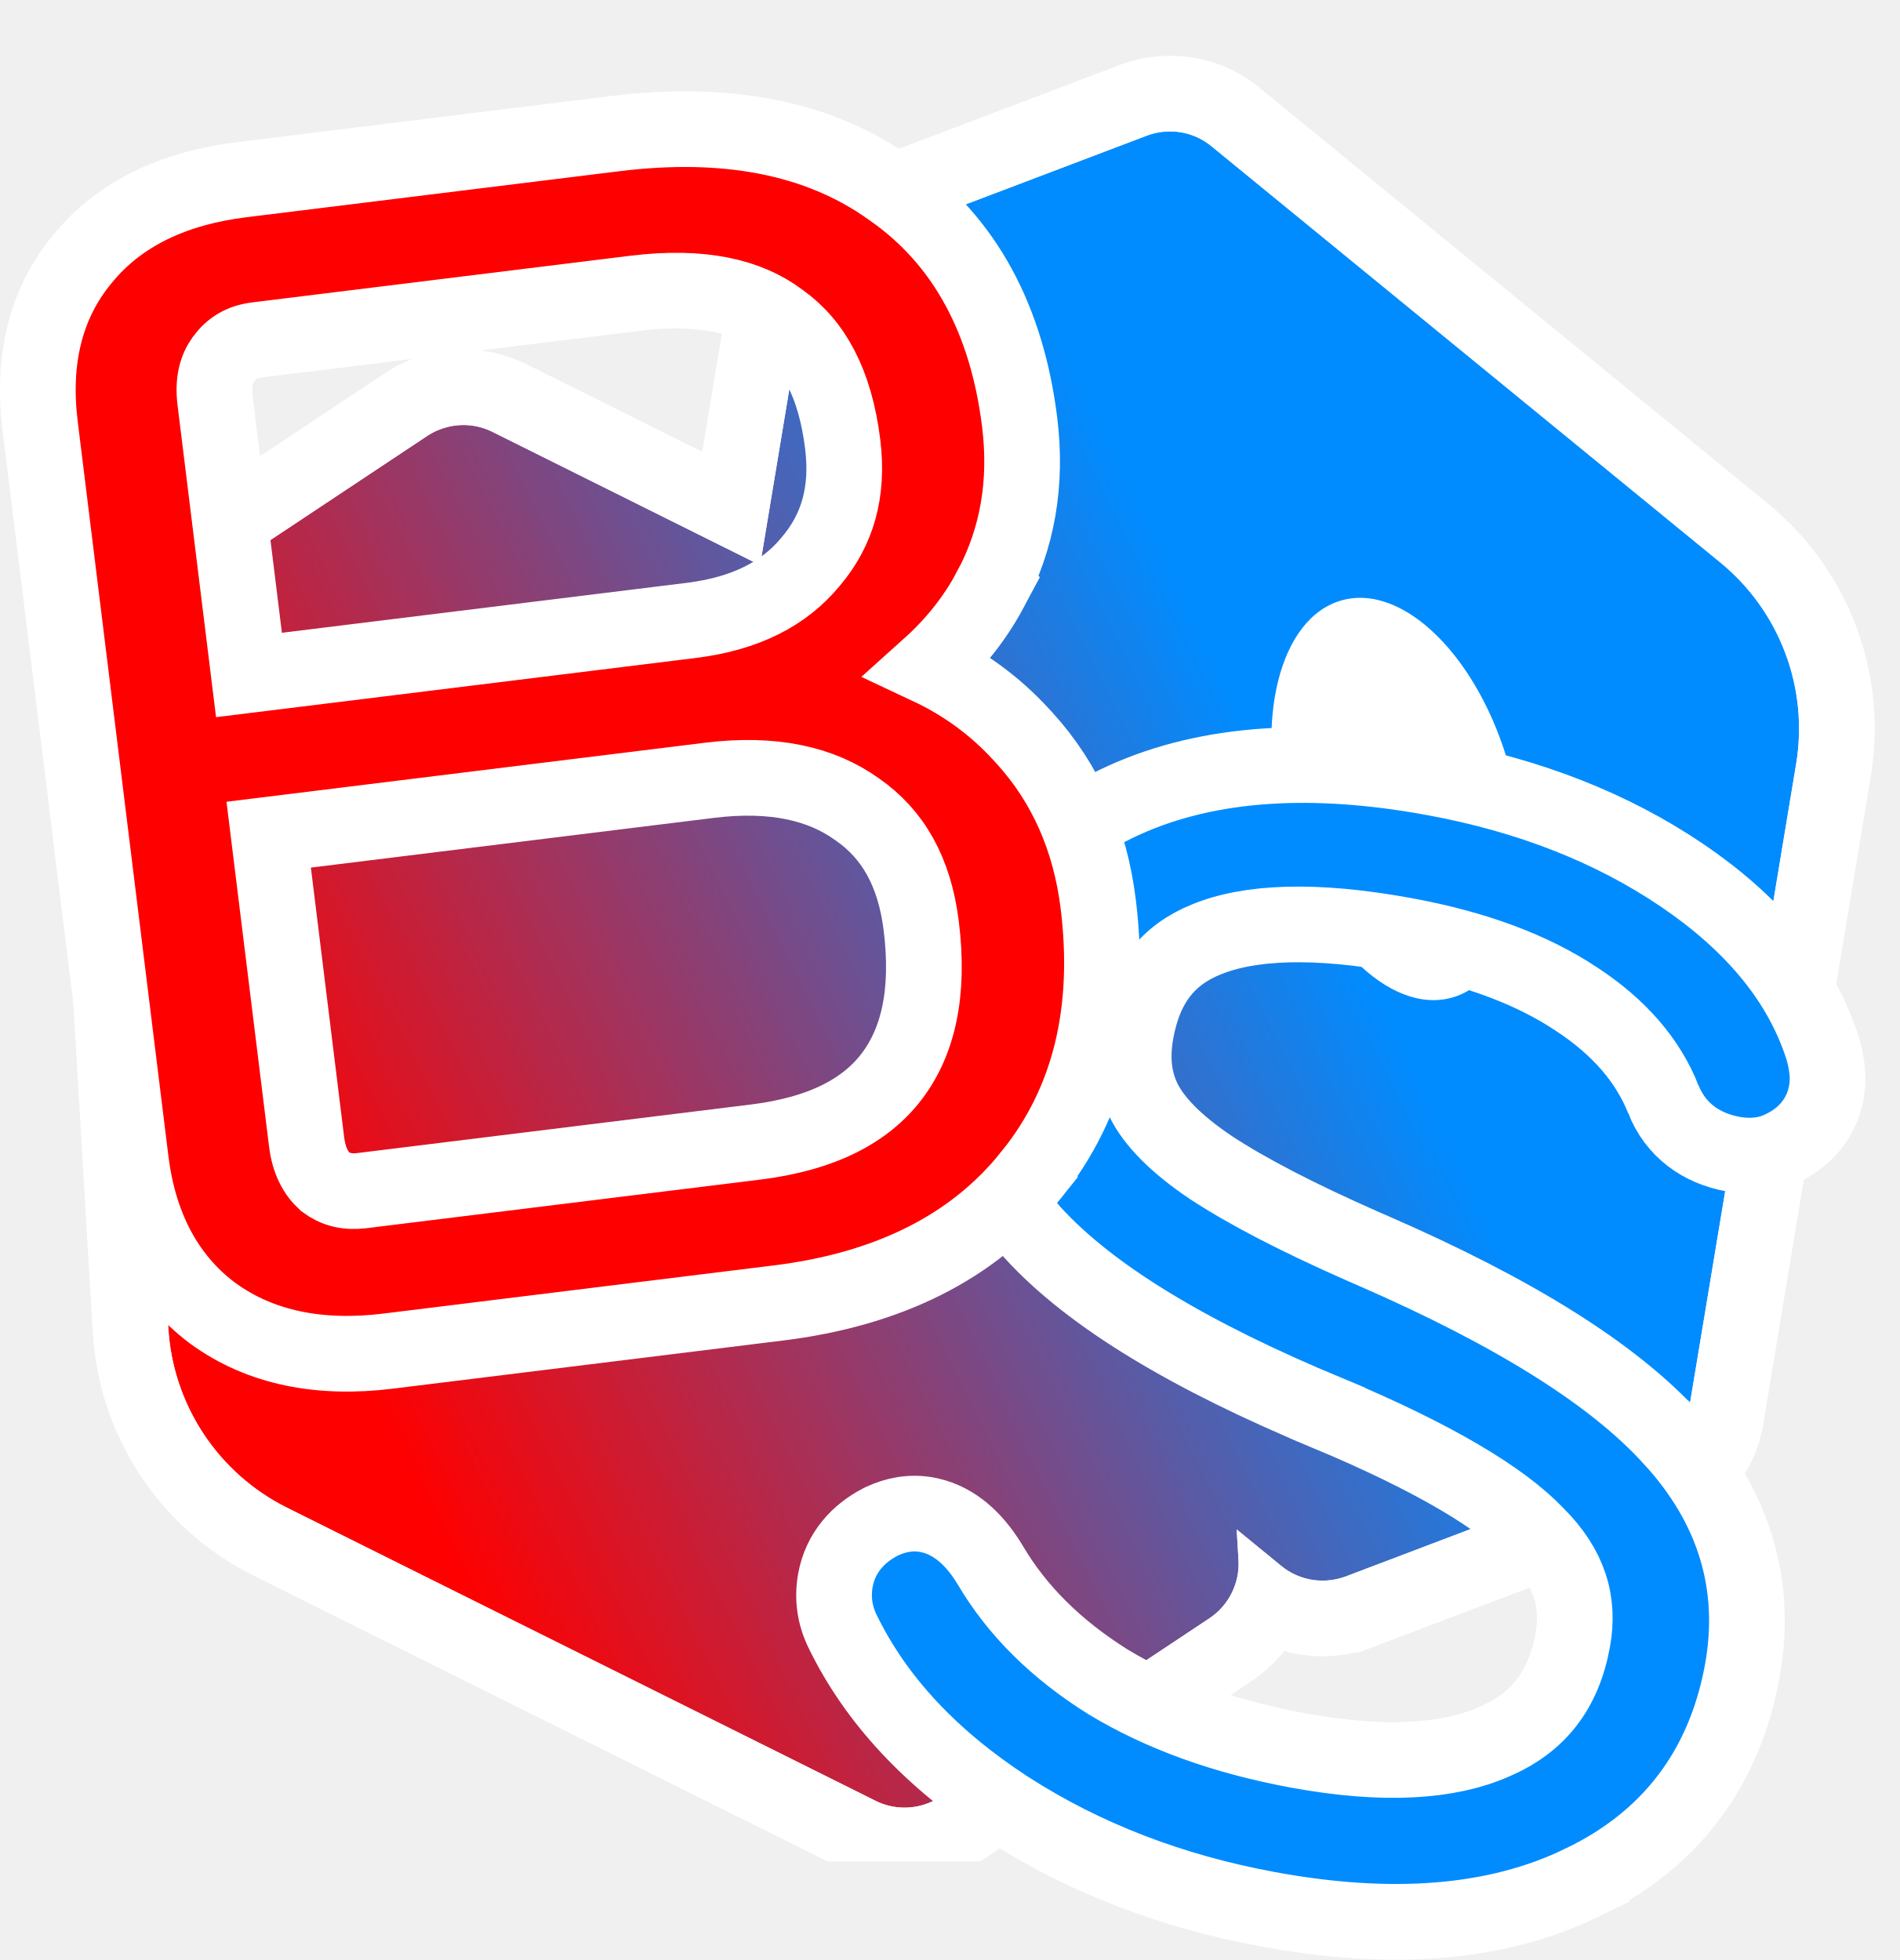
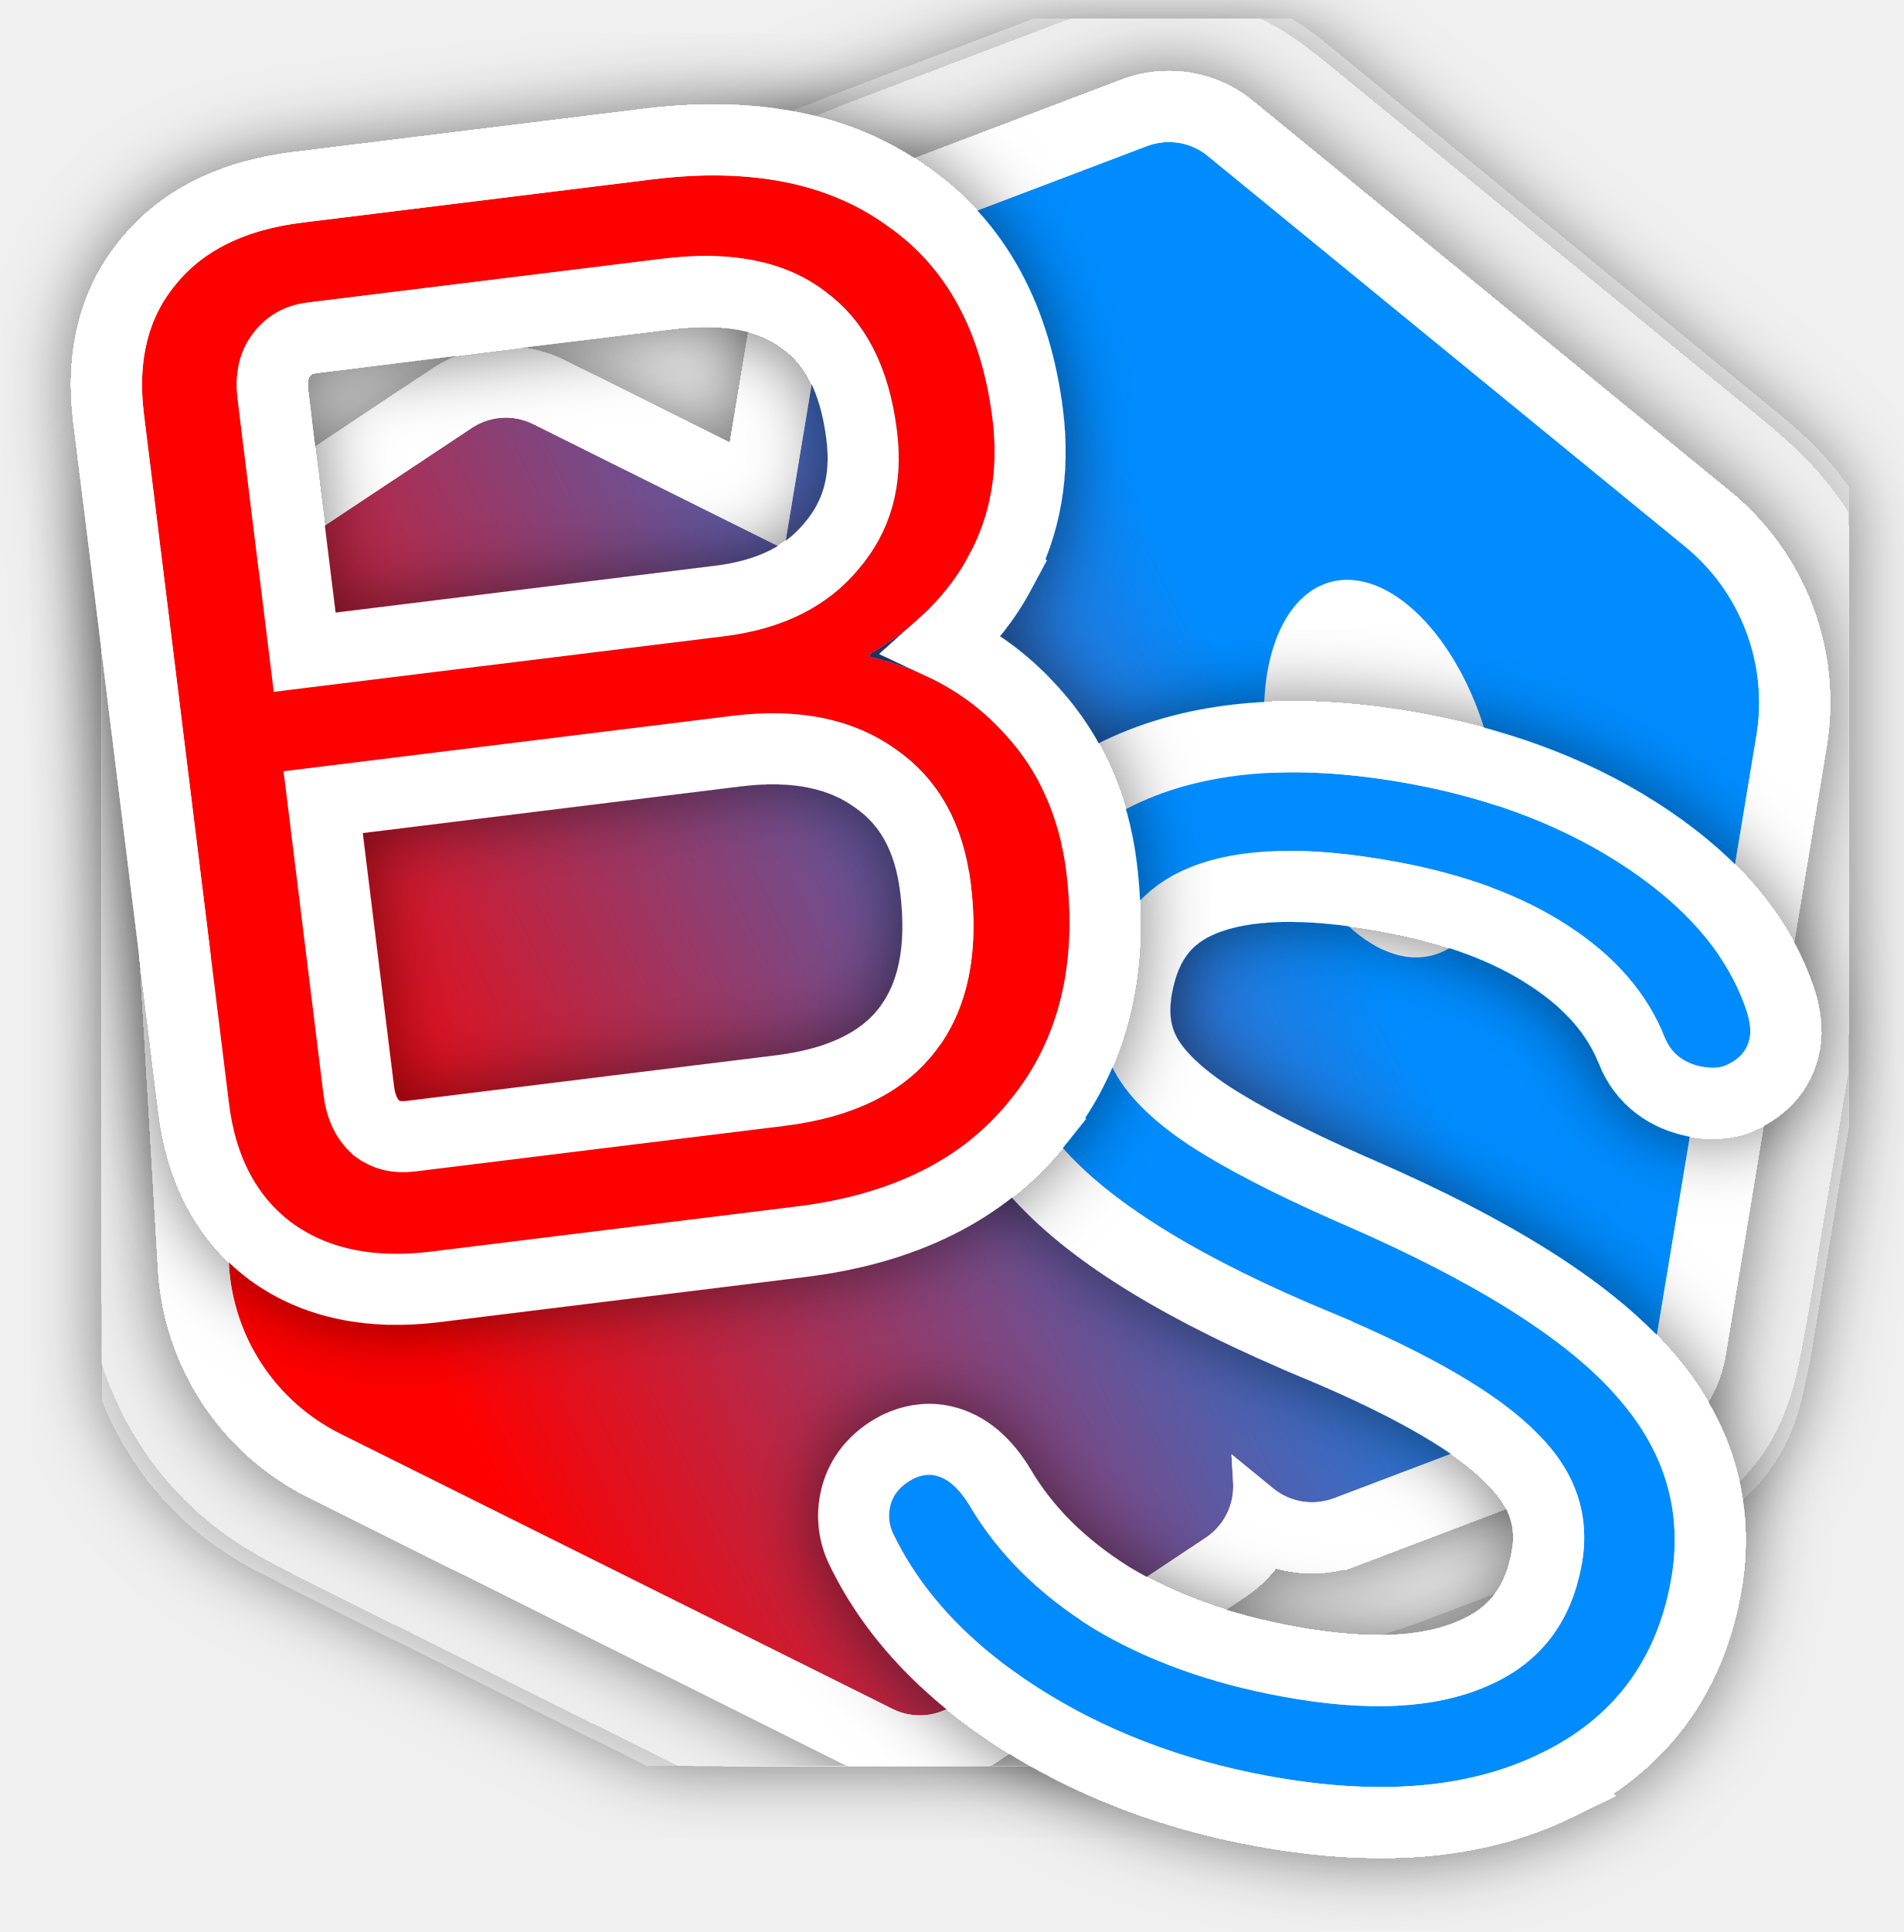
- <svg xmlns="http://www.w3.org/2000/svg" width="251" height="259" viewBox="0 0 251 259" fill="none">
-   <g clip-path="url(#clip0_0_1)">
-     <mask id="path-1-outside-1_0_1" maskUnits="userSpaceOnUse" x="6.099" y="7.367" width="242" height="242" fill="black">
-       <rect fill="white" x="6.099" y="7.367" width="242" height="242" />
-       <path d="M154.587 17.367C156.589 17.363 158.529 18.06 160.07 19.336L227.276 74.321C231.142 77.484 234.105 81.612 235.865 86.287C237.626 90.962 238.121 96.019 237.302 100.946L223.096 186.503C222.852 187.993 222.223 189.393 221.272 190.564C220.32 191.736 219.078 192.638 217.669 193.182L177.711 208.348H177.696C176.745 208.691 175.741 208.866 174.73 208.866C172.728 208.871 170.788 208.175 169.246 206.898L163.388 202.105L163.625 206.111C163.717 207.618 163.414 209.122 162.745 210.475C162.077 211.828 161.067 212.984 159.815 213.826L124.216 237.477H124.201C123.349 238.026 122.407 238.422 121.419 238.649C119.468 239.096 117.422 238.847 115.636 237.943L37.922 199.235C33.452 197.007 29.647 193.64 26.894 189.473C24.14 185.305 22.535 180.485 22.239 175.499L17.114 88.919C17.023 87.425 17.321 85.932 17.978 84.587C18.634 83.242 19.628 82.089 20.861 81.241L56.544 57.537C57.395 56.995 58.333 56.604 59.316 56.381C61.268 55.934 63.313 56.184 65.1 57.087L100.423 74.68L106.226 39.736C106.468 38.259 107.088 36.87 108.026 35.703C108.964 34.537 110.188 33.633 111.579 33.08L151.635 17.879C152.582 17.54 153.581 17.366 154.587 17.367Z" />
-     </mask>
-     <path d="M154.587 17.367C156.589 17.363 158.529 18.06 160.07 19.336L227.276 74.321C231.142 77.484 234.105 81.612 235.865 86.287C237.626 90.962 238.121 96.019 237.302 100.946L223.096 186.503C222.852 187.993 222.223 189.393 221.272 190.564C220.32 191.736 219.078 192.638 217.669 193.182L177.711 208.348H177.696C176.745 208.691 175.741 208.866 174.73 208.866C172.728 208.871 170.788 208.175 169.246 206.898L163.388 202.105L163.625 206.111C163.717 207.618 163.414 209.122 162.745 210.475C162.077 211.828 161.067 212.984 159.815 213.826L124.216 237.477H124.201C123.349 238.026 122.407 238.422 121.419 238.649C119.468 239.096 117.422 238.847 115.636 237.943L37.922 199.235C33.452 197.007 29.647 193.64 26.894 189.473C24.14 185.305 22.535 180.485 22.239 175.499L17.114 88.919C17.023 87.425 17.321 85.932 17.978 84.587C18.634 83.242 19.628 82.089 20.861 81.241L56.544 57.537C57.395 56.995 58.333 56.604 59.316 56.381C61.268 55.934 63.313 56.184 65.1 57.087L100.423 74.68L106.226 39.736C106.468 38.259 107.088 36.87 108.026 35.703C108.964 34.537 110.188 33.633 111.579 33.08L151.635 17.879C152.582 17.54 153.581 17.366 154.587 17.367Z" fill="url(#paint0_linear_0_1)" />
-     <path d="M154.587 17.367L154.58 27.367L154.595 27.367L154.61 27.367L154.587 17.367ZM160.07 19.336L153.694 27.039L153.716 27.057L153.738 27.076L160.07 19.336ZM227.276 74.321L220.943 82.061L220.944 82.061L227.276 74.321ZM235.865 86.287L245.224 82.763L245.224 82.763L235.865 86.287ZM237.302 100.946L227.437 99.306L227.437 99.308L237.302 100.946ZM223.096 186.503L213.231 184.865L213.229 184.877L213.227 184.89L223.096 186.503ZM221.272 190.564L229.033 196.87L229.033 196.87L221.272 190.564ZM217.669 193.182L221.218 202.531L221.243 202.521L221.268 202.512L217.669 193.182ZM177.711 208.348V218.348H179.545L181.26 217.697L177.711 208.348ZM177.696 208.348V198.348H175.947L174.301 198.942L177.696 208.348ZM174.73 208.866L174.73 198.866H174.718L174.707 198.866L174.73 208.866ZM169.246 206.898L175.623 199.195L175.601 199.177L175.578 199.159L169.246 206.898ZM163.388 202.105L169.72 194.366L152.056 179.914L153.405 202.697L163.388 202.105ZM163.625 206.111L153.643 206.703L153.643 206.712L153.644 206.721L163.625 206.111ZM162.745 210.475L171.711 214.903L171.711 214.903L162.745 210.475ZM159.815 213.826L165.348 222.155L165.373 222.139L165.397 222.123L159.815 213.826ZM124.216 237.477V247.477H127.235L129.75 245.806L124.216 237.477ZM124.201 237.477V227.477H121.258L118.783 229.071L124.201 237.477ZM121.419 238.649L123.652 248.397L123.657 248.396L121.419 238.649ZM115.636 237.943L120.148 229.019L120.121 229.006L120.094 228.992L115.636 237.943ZM37.922 199.235L33.461 208.185L33.464 208.186L37.922 199.235ZM26.894 189.473L18.55 194.985L18.55 194.985L26.894 189.473ZM22.239 175.499L12.257 176.09L12.257 176.091L22.239 175.499ZM17.114 88.919L27.097 88.328L27.096 88.319L27.096 88.31L17.114 88.919ZM17.978 84.587L8.991 80.201L8.991 80.201L17.978 84.587ZM20.861 81.241L15.328 72.912L15.263 72.955L15.199 72.999L20.861 81.241ZM56.544 57.537L51.174 49.101L51.092 49.154L51.011 49.208L56.544 57.537ZM59.316 56.381L61.531 66.132L61.539 66.131L61.547 66.129L59.316 56.381ZM65.1 57.087L60.589 66.012L60.615 66.025L60.642 66.038L65.1 57.087ZM100.423 74.68L95.965 83.631L108.072 89.661L110.288 76.318L100.423 74.68ZM106.226 39.736L116.091 41.374L116.093 41.363L116.094 41.352L106.226 39.736ZM108.026 35.703L100.233 29.436L100.232 29.437L108.026 35.703ZM111.579 33.08L108.031 23.731L107.957 23.759L107.884 23.788L111.579 33.08ZM151.635 17.879L148.263 8.465L148.174 8.496L148.087 8.53L151.635 17.879ZM154.587 17.367L154.61 27.367C154.273 27.368 153.95 27.251 153.694 27.039L160.07 19.336L166.447 11.633C163.108 8.868 158.904 7.357 154.564 7.367L154.587 17.367ZM160.07 19.336L153.738 27.076L220.943 82.061L227.276 74.321L233.608 66.582L166.403 11.596L160.07 19.336ZM227.276 74.321L220.944 82.061C223.447 84.109 225.366 86.783 226.507 89.811L235.865 86.287L245.224 82.763C242.843 76.442 238.837 70.859 233.607 66.581L227.276 74.321ZM235.865 86.287L226.507 89.811C227.647 92.839 227.968 96.114 227.437 99.306L237.302 100.946L247.166 102.587C248.274 95.923 247.605 89.085 245.224 82.763L235.865 86.287ZM237.302 100.946L227.437 99.308L213.231 184.865L223.096 186.503L232.961 188.141L247.167 102.584L237.302 100.946ZM223.096 186.503L213.227 184.89C213.265 184.659 213.362 184.441 213.51 184.258L221.272 190.564L229.033 196.87C231.085 194.345 232.44 191.327 232.965 188.116L223.096 186.503ZM221.272 190.564L213.511 184.258C213.659 184.076 213.852 183.936 214.07 183.852L217.669 193.182L221.268 202.512C224.303 201.341 226.981 199.396 229.033 196.87L221.272 190.564ZM217.669 193.182L214.121 183.832L174.163 198.998L177.711 208.348L181.26 217.697L221.218 202.531L217.669 193.182ZM177.711 208.348V198.348H177.696V208.348V218.348H177.711V208.348ZM177.696 208.348L174.301 198.942C174.442 198.891 174.587 198.866 174.73 198.866L174.73 208.866L174.73 218.866C176.895 218.866 179.048 218.491 181.092 217.754L177.696 208.348ZM174.73 208.866L174.707 198.866C175.04 198.865 175.365 198.981 175.623 199.195L169.246 206.898L162.87 214.602C166.211 217.368 170.416 218.876 174.753 218.866L174.73 208.866ZM169.246 206.898L175.578 199.159L169.72 194.366L163.388 202.105L157.056 209.845L162.914 214.638L169.246 206.898ZM163.388 202.105L153.405 202.697L153.643 206.703L163.625 206.111L173.608 205.52L173.37 201.514L163.388 202.105ZM163.625 206.111L153.644 206.721C153.629 206.486 153.677 206.254 153.779 206.046L162.745 210.475L171.711 214.903C173.15 211.99 173.805 208.749 173.607 205.502L163.625 206.111ZM162.745 210.475L153.779 206.046C153.881 205.84 154.036 205.661 154.232 205.529L159.815 213.826L165.397 222.123C168.098 220.306 170.273 217.815 171.711 214.903L162.745 210.475ZM159.815 213.826L154.281 205.497L118.682 229.147L124.216 237.477L129.75 245.806L165.348 222.155L159.815 213.826ZM124.216 237.477V227.477H124.201V237.477V247.477H124.216V237.477ZM124.201 237.477L118.783 229.071C118.908 228.991 119.043 228.935 119.181 228.903L121.419 238.649L123.657 248.396C125.771 247.91 127.79 247.061 129.619 245.882L124.201 237.477ZM121.419 238.649L119.186 228.902C119.511 228.827 119.851 228.869 120.148 229.019L115.636 237.943L111.124 246.867C114.993 248.824 119.425 249.365 123.652 248.397L121.419 238.649ZM115.636 237.943L120.094 228.992L42.38 190.284L37.922 199.235L33.464 208.186L111.177 246.894L115.636 237.943ZM37.922 199.235L42.383 190.285C39.485 188.841 37.02 186.659 35.237 183.96L26.894 189.473L18.55 194.985C22.274 200.621 27.418 205.173 33.461 208.185L37.922 199.235ZM26.894 189.473L35.237 183.96C33.454 181.261 32.414 178.138 32.222 174.907L22.239 175.499L12.257 176.091C12.657 182.832 14.827 189.35 18.55 194.985L26.894 189.473ZM22.239 175.499L32.222 174.908L27.097 88.328L17.114 88.919L7.132 89.51L12.257 176.09L22.239 175.499ZM17.114 88.919L27.096 88.31C27.11 88.542 27.064 88.769 26.965 88.972L17.978 84.587L8.991 80.201C7.579 83.095 6.937 86.308 7.133 89.527L17.114 88.919ZM17.978 84.587L26.965 88.973C26.865 89.177 26.713 89.353 26.524 89.484L20.861 81.241L15.199 72.999C12.542 74.824 10.403 77.306 8.991 80.201L17.978 84.587ZM20.861 81.241L26.395 89.571L62.078 65.867L56.544 57.537L51.011 49.208L15.328 72.912L20.861 81.241ZM56.544 57.537L61.914 65.973C61.797 66.048 61.668 66.102 61.531 66.132L59.316 56.381L57.102 46.629C54.998 47.107 52.993 47.943 51.174 49.101L56.544 57.537ZM59.316 56.381L61.547 66.129C61.224 66.203 60.885 66.162 60.589 66.012L65.1 57.087L69.611 48.162C65.742 46.207 61.311 45.666 57.086 46.633L59.316 56.381ZM65.1 57.087L60.642 66.038L95.965 83.631L100.423 74.68L104.881 65.728L69.558 48.136L65.1 57.087ZM100.423 74.68L110.288 76.318L116.091 41.374L106.226 39.736L96.361 38.098L90.558 73.041L100.423 74.68ZM106.226 39.736L116.094 41.352C116.057 41.578 115.963 41.791 115.819 41.969L108.026 35.703L100.232 29.437C98.213 31.949 96.878 34.941 96.357 38.121L106.226 39.736ZM108.026 35.703L115.818 41.97C115.672 42.151 115.484 42.289 115.275 42.372L111.579 33.08L107.884 23.788C104.892 24.978 102.255 26.922 100.233 29.436L108.026 35.703ZM111.579 33.08L115.127 42.429L155.183 27.228L151.635 17.879L148.087 8.53L108.031 23.731L111.579 33.08ZM151.635 17.879L155.007 27.293C154.87 27.342 154.726 27.367 154.58 27.367L154.587 17.367L154.594 7.367C152.436 7.366 150.294 7.737 148.263 8.465L151.635 17.879Z" fill="white" mask="url(#path-1-outside-1_0_1)" />
-     <path d="M191.8 131.835C200.027 129.561 203.449 115.963 199.441 101.462C195.433 86.962 185.514 77.05 177.287 79.325C169.059 81.599 165.638 95.197 169.646 109.697C173.653 124.198 183.572 134.109 191.8 131.835Z" fill="white" />
+ <svg xmlns="http://www.w3.org/2000/svg" width="268" height="272" viewBox="0 0 268 272" fill="none">
+   <g filter="url(#filter0_d_0_1)">
+     <g clip-path="url(#clip0_0_1)">
+       <g filter="url(#filter1_d_0_1)">
+         <mask id="path-1-outside-1_0_1" maskUnits="userSpaceOnUse" x="16.099" y="10" width="242" height="242" fill="black">
+           <rect fill="white" x="16.099" y="10" width="242" height="242" />
+           <path d="M164.587 20C166.589 19.995 168.529 20.692 170.07 21.969L237.276 76.954C241.142 80.117 244.105 84.245 245.865 88.92C247.626 93.595 248.121 98.651 247.302 103.579L233.096 189.136C232.852 190.625 232.223 192.026 231.272 193.197C230.32 194.369 229.078 195.271 227.669 195.814L187.711 210.98H187.696C186.745 211.324 185.741 211.499 184.73 211.499C182.728 211.504 180.788 210.808 179.246 209.531L173.388 204.738L173.625 208.744C173.717 210.25 173.414 211.754 172.745 213.107C172.077 214.461 171.067 215.617 169.815 216.459L134.216 240.109H134.201C133.349 240.659 132.407 241.055 131.419 241.282C129.468 241.729 127.422 241.479 125.636 240.576L47.922 201.868C43.452 199.64 39.647 196.273 36.894 192.105C34.14 187.938 32.535 183.118 32.239 178.132L27.114 91.552C27.023 90.058 27.321 88.565 27.978 87.22C28.634 85.874 29.628 84.722 30.861 83.874L66.544 60.17C67.395 59.628 68.333 59.237 69.317 59.014C71.268 58.567 73.313 58.817 75.1 59.72L110.423 77.312L116.226 42.369C116.468 40.892 117.088 39.502 118.026 38.336C118.964 37.169 120.188 36.266 121.579 35.713L161.635 20.512C162.582 20.172 163.581 19.999 164.587 20Z" />
+         </mask>
+         <path d="M164.587 20C166.589 19.995 168.529 20.692 170.07 21.969L237.276 76.954C241.142 80.117 244.105 84.245 245.865 88.92C247.626 93.595 248.121 98.651 247.302 103.579L233.096 189.136C232.852 190.625 232.223 192.026 231.272 193.197C230.32 194.369 229.078 195.271 227.669 195.814L187.711 210.98H187.696C186.745 211.324 185.741 211.499 184.73 211.499C182.728 211.504 180.788 210.808 179.246 209.531L173.388 204.738L173.625 208.744C173.717 210.25 173.414 211.754 172.745 213.107C172.077 214.461 171.067 215.617 169.815 216.459L134.216 240.109H134.201C133.349 240.659 132.407 241.055 131.419 241.282C129.468 241.729 127.422 241.479 125.636 240.576L47.922 201.868C43.452 199.64 39.647 196.273 36.894 192.105C34.14 187.938 32.535 183.118 32.239 178.132L27.114 91.552C27.023 90.058 27.321 88.565 27.978 87.22C28.634 85.874 29.628 84.722 30.861 83.874L66.544 60.17C67.395 59.628 68.333 59.237 69.317 59.014C71.268 58.567 73.313 58.817 75.1 59.72L110.423 77.312L116.226 42.369C116.468 40.892 117.088 39.502 118.026 38.336C118.964 37.169 120.188 36.266 121.579 35.713L161.635 20.512C162.582 20.172 163.581 19.999 164.587 20Z" fill="url(#paint0_linear_0_1)" />
+         <path d="M164.587 20L164.58 30L164.595 30L164.61 30L164.587 20ZM170.07 21.969L163.694 29.672L163.716 29.69L163.738 29.708L170.07 21.969ZM237.276 76.954L230.943 84.694L230.944 84.694L237.276 76.954ZM245.865 88.92L255.224 85.396L255.224 85.395L245.865 88.92ZM247.302 103.579L237.437 101.939L237.437 101.941L247.302 103.579ZM233.096 189.136L223.231 187.498L223.229 187.51L223.227 187.523L233.096 189.136ZM231.272 193.197L239.033 199.503L239.033 199.503L231.272 193.197ZM227.669 195.814L231.218 205.164L231.243 205.154L231.268 205.145L227.669 195.814ZM187.711 210.98V220.98H189.545L191.26 220.33L187.711 210.98ZM187.696 210.98V200.98H185.947L184.301 201.575L187.696 210.98ZM184.73 211.499L184.73 201.499H184.718L184.707 201.499L184.73 211.499ZM179.246 209.531L185.623 201.828L185.601 201.81L185.578 201.792L179.246 209.531ZM173.388 204.738L179.72 196.999L162.056 182.547L163.405 205.33L173.388 204.738ZM173.625 208.744L163.643 209.336L163.643 209.344L163.644 209.353L173.625 208.744ZM172.745 213.107L181.711 217.536L181.711 217.536L172.745 213.107ZM169.815 216.459L175.348 224.788L175.372 224.772L175.397 224.756L169.815 216.459ZM134.216 240.109V250.109H137.235L139.75 248.439L134.216 240.109ZM134.201 240.109V230.109H131.258L128.783 231.704L134.201 240.109ZM131.419 241.282L133.652 251.03L133.657 251.029L131.419 241.282ZM125.636 240.576L130.148 231.652L130.121 231.639L130.094 231.625L125.636 240.576ZM47.922 201.868L43.462 210.818L43.464 210.819L47.922 201.868ZM36.894 192.105L28.55 197.618L28.55 197.618L36.894 192.105ZM32.239 178.132L22.257 178.723L22.257 178.724L32.239 178.132ZM27.114 91.552L37.097 90.961L37.096 90.952L37.096 90.943L27.114 91.552ZM27.978 87.22L18.991 82.834L18.991 82.834L27.978 87.22ZM30.861 83.874L25.328 75.544L25.263 75.588L25.199 75.631L30.861 83.874ZM66.544 60.17L61.174 51.734L61.092 51.786L61.011 51.84L66.544 60.17ZM69.317 59.014L71.531 68.765L71.54 68.763L71.547 68.762L69.317 59.014ZM75.1 59.72L70.589 68.645L70.615 68.658L70.642 68.671L75.1 59.72ZM110.423 77.312L105.965 86.264L118.072 92.294L120.288 78.951L110.423 77.312ZM116.226 42.369L126.091 44.007L126.093 43.996L126.094 43.985L116.226 42.369ZM118.026 38.336L110.233 32.069L110.232 32.069L118.026 38.336ZM121.579 35.713L118.031 26.363L117.957 26.392L117.884 26.421L121.579 35.713ZM161.635 20.512L158.263 11.098L158.174 11.129L158.087 11.162L161.635 20.512ZM164.587 20L164.61 30C164.273 30.001 163.95 29.884 163.694 29.672L170.07 21.969L176.447 14.266C173.108 11.501 168.904 9.99 164.564 10L164.587 20ZM170.07 21.969L163.738 29.708L230.943 84.694L237.276 76.954L243.608 69.215L176.403 14.229L170.07 21.969ZM237.276 76.954L230.944 84.694C233.447 86.742 235.366 89.416 236.507 92.444L245.865 88.92L255.224 85.395C252.843 79.074 248.837 73.492 243.607 69.214L237.276 76.954ZM245.865 88.92L236.507 92.444C237.647 95.472 237.968 98.747 237.437 101.939L247.302 103.579L257.166 105.219C258.274 98.556 257.605 91.718 255.224 85.396L245.865 88.92ZM247.302 103.579L237.437 101.941L223.231 187.498L233.096 189.136L242.961 190.774L257.167 105.217L247.302 103.579ZM233.096 189.136L223.227 187.523C223.265 187.292 223.362 187.074 223.511 186.891L231.272 193.197L239.033 199.503C241.085 196.978 242.44 193.959 242.965 190.749L233.096 189.136ZM231.272 193.197L223.511 186.891C223.659 186.709 223.852 186.569 224.07 186.484L227.669 195.814L231.268 205.145C234.303 203.974 236.981 202.029 239.033 199.503L231.272 193.197ZM227.669 195.814L224.121 186.465L184.163 201.631L187.711 210.98L191.26 220.33L231.218 205.164L227.669 195.814ZM187.711 210.98V200.98H187.696V210.98V220.98H187.711V210.98ZM187.696 210.98L184.301 201.575C184.442 201.524 184.587 201.499 184.73 201.499L184.73 211.499L184.73 221.499C186.895 221.499 189.048 221.124 191.092 220.386L187.696 210.98ZM184.73 211.499L184.707 201.499C185.04 201.498 185.365 201.614 185.623 201.828L179.246 209.531L172.87 217.234C176.211 220.001 180.416 221.509 184.753 221.499L184.73 211.499ZM179.246 209.531L185.578 201.792L179.72 196.999L173.388 204.738L167.056 212.478L172.914 217.271L179.246 209.531ZM173.388 204.738L163.405 205.33L163.643 209.336L173.625 208.744L183.608 208.153L183.37 204.147L173.388 204.738ZM173.625 208.744L163.644 209.353C163.629 209.119 163.677 208.886 163.779 208.679L172.745 213.107L181.711 217.536C183.15 214.622 183.805 211.382 183.607 208.135L173.625 208.744ZM172.745 213.107L163.779 208.679C163.881 208.473 164.036 208.294 164.233 208.162L169.815 216.459L175.397 224.756C178.098 222.939 180.273 220.448 181.711 217.536L172.745 213.107ZM169.815 216.459L164.281 208.13L128.682 231.78L134.216 240.109L139.75 248.439L175.348 224.788L169.815 216.459ZM134.216 240.109V230.109H134.201V240.109V250.109H134.216V240.109ZM134.201 240.109L128.783 231.704C128.908 231.624 129.043 231.568 129.181 231.536L131.419 241.282L133.657 251.029C135.771 250.543 137.79 249.694 139.619 248.515L134.201 240.109ZM131.419 241.282L129.186 231.535C129.511 231.46 129.852 231.502 130.148 231.652L125.636 240.576L121.124 249.5C124.993 251.457 129.425 251.998 133.652 251.03L131.419 241.282ZM125.636 240.576L130.094 231.625L52.38 192.917L47.922 201.868L43.464 210.819L121.177 249.527L125.636 240.576ZM47.922 201.868L52.383 192.918C49.485 191.474 47.02 189.292 45.237 186.593L36.894 192.105L28.55 197.618C32.274 203.254 37.418 207.806 43.462 210.818L47.922 201.868ZM36.894 192.105L45.237 186.593C43.454 183.894 42.414 180.771 42.222 177.539L32.239 178.132L22.257 178.724C22.657 185.465 24.827 191.982 28.55 197.618L36.894 192.105ZM32.239 178.132L42.222 177.541L37.097 90.961L27.114 91.552L17.132 92.143L22.257 178.723L32.239 178.132ZM27.114 91.552L37.096 90.943C37.11 91.175 37.064 91.402 36.965 91.605L27.978 87.22L18.991 82.834C17.579 85.728 16.937 88.94 17.133 92.16L27.114 91.552ZM27.978 87.22L36.965 91.606C36.865 91.81 36.714 91.986 36.524 92.117L30.861 83.874L25.199 75.631C22.542 77.457 20.404 79.939 18.991 82.834L27.978 87.22ZM30.861 83.874L36.395 92.204L72.078 68.499L66.544 60.17L61.011 51.84L25.328 75.544L30.861 83.874ZM66.544 60.17L71.914 68.606C71.797 68.68 71.668 68.734 71.531 68.765L69.317 59.014L67.102 49.262C64.998 49.74 62.993 50.576 61.174 51.734L66.544 60.17ZM69.317 59.014L71.547 68.762C71.224 68.836 70.885 68.794 70.589 68.645L75.1 59.72L79.611 50.795C75.742 48.84 71.311 48.299 67.086 49.266L69.317 59.014ZM75.1 59.72L70.642 68.671L105.965 86.264L110.423 77.312L114.881 68.361L79.558 50.769L75.1 59.72ZM110.423 77.312L120.288 78.951L126.091 44.007L116.226 42.369L106.361 40.731L100.558 75.674L110.423 77.312ZM116.226 42.369L126.094 43.985C126.057 44.211 125.963 44.423 125.819 44.602L118.026 38.336L110.232 32.069C108.213 34.581 106.878 37.574 106.357 40.754L116.226 42.369ZM118.026 38.336L125.818 44.603C125.672 44.784 125.484 44.922 125.275 45.005L121.579 35.713L117.884 26.421C114.892 27.611 112.255 29.555 110.233 32.069L118.026 38.336ZM121.579 35.713L125.127 45.062L165.183 29.861L161.635 20.512L158.087 11.162L118.031 26.363L121.579 35.713ZM161.635 20.512L165.007 29.926C164.87 29.975 164.726 30 164.58 30L164.587 20L164.594 10C162.436 9.998 160.294 10.37 158.263 11.098L161.635 20.512Z" fill="white" mask="url(#path-1-outside-1_0_1)" />
+       </g>
+       <path d="M201.8 134.468C210.027 132.194 213.449 118.596 209.441 104.095C205.433 89.595 195.514 79.683 187.287 81.957C179.059 84.231 175.638 97.83 179.646 112.33C183.653 126.831 193.572 136.742 201.8 134.468Z" fill="white" />
+     </g>
  </g>
-   <path d="M189.537 102.808C201.959 105.099 212.871 109.341 222.167 115.624C231.164 121.706 237.48 128.987 240.494 137.592L240.775 138.429L240.797 138.499L240.818 138.569C241.326 140.32 241.662 142.333 241.296 144.321C240.563 148.296 237.838 150.897 234.374 152.188L234.195 152.254L234.011 152.307C232.292 152.802 230.557 152.801 228.911 152.498C224.746 151.73 221.376 149.338 219.749 145.238L219.75 145.237C217.736 140.197 213.999 135.748 208.172 131.953L208.159 131.944L208.145 131.935C202.434 128.161 195.013 125.337 185.699 123.62C173.566 121.382 164.997 121.832 159.395 124.133L159.383 124.138L159.37 124.142C154.358 126.17 151.27 129.931 150.102 136.265C149.418 139.973 149.858 142.978 151.148 145.523C152.461 148.114 155.22 151.1 160.061 154.336C164.749 157.41 171.352 160.853 179.973 164.654L181.727 165.421L181.735 165.424L181.743 165.427C199.781 173.311 213.036 181.455 220.844 190.053L220.845 190.053C229.046 198.965 232.291 209.392 230.164 220.927C227.797 233.762 220.646 243.203 208.974 248.791L208.975 248.793C197.605 254.322 183.655 255.27 167.561 252.302C154.748 249.939 143.247 245.522 133.126 238.998L133.116 238.991L133.107 238.986C123.15 232.505 115.778 224.744 111.341 215.611C110.275 213.472 109.945 211.144 110.378 208.793C111.043 205.19 113.362 202.631 116.386 201.087L116.465 201.047L116.545 201.01C118.29 200.196 120.311 199.766 122.448 200.16L122.808 200.233C126.256 201.004 128.721 203.516 130.471 206.238L130.822 206.804L130.845 206.842C134.338 212.761 139.464 217.911 146.394 222.25C153.325 226.446 161.64 229.491 171.434 231.298C182.921 233.416 191.393 232.795 197.349 230.182L197.371 230.173L197.391 230.164C203.149 227.701 206.547 223.451 207.774 216.798C208.726 211.636 207.324 207.107 202.98 202.782L202.938 202.741L202.897 202.697C198.402 198.002 189.485 192.613 175.382 186.72L175.382 186.719C157.385 179.24 144.164 171.371 136.433 162.885L136.42 162.87L136.408 162.856C128.534 154.077 125.581 143.687 127.711 132.136C129.979 119.839 137.062 110.901 148.552 105.715C159.817 100.63 173.613 99.872 189.537 102.808Z" fill="#008CFF" stroke="white" stroke-width="10" />
-   <path d="M81.249 17.659C95.714 15.874 108.083 18.063 117.718 24.991C127.536 31.805 133.055 42.349 134.717 55.817C135.699 63.775 134.459 71.197 130.849 77.895L130.85 77.896C128.806 81.729 126.087 85.133 122.753 88.125C127.332 90.276 131.369 93.21 134.815 96.945L135.351 97.524C140.822 103.537 144.041 110.926 145.096 119.474C146.824 133.475 144.049 145.595 136.231 155.265L136.232 155.266C128.547 164.929 117.175 170.409 102.839 172.178L51.284 178.54C42.384 179.639 34.462 178.182 28.088 173.522L28.056 173.5L28.026 173.477C21.777 168.76 18.327 161.811 17.279 153.321L5.298 56.237C4.255 47.783 5.9 40.255 10.848 34.281C15.776 28.169 23.08 24.837 31.971 23.74L81.249 17.659ZM40.506 150.875C40.813 153.366 41.695 154.998 42.949 156.156C44.285 157.155 45.804 157.582 47.827 157.332L99.796 150.919C108.727 149.817 114.42 146.706 117.817 142.232C121.251 137.708 122.818 131.314 121.713 122.359C120.816 115.097 117.909 110.193 113.289 106.974L113.261 106.954L113.232 106.934C108.52 103.552 102.189 102.067 93.687 103.116L35.498 110.297L40.506 150.875ZM33.954 44.919C31.966 45.165 30.605 45.982 29.527 47.453C28.617 48.704 28.106 50.393 28.423 52.963L32.894 89.194L91.289 81.988C98.588 81.087 103.647 78.393 107.057 74.272L107.102 74.219C110.632 70.07 112.118 65.05 111.335 58.703C110.326 50.526 107.395 45.419 103.176 42.405L103.119 42.364L103.062 42.321C98.885 39.157 92.739 37.665 83.853 38.762L33.954 44.919Z" fill="#FF0000" stroke="white" stroke-width="10" />
+   <g filter="url(#filter2_d_0_1)">
+     <path d="M178.467 250.018C166.233 247.761 155.356 243.565 145.834 237.428C136.442 231.315 129.769 224.176 125.815 216.013C125.232 214.843 125.058 213.616 125.295 212.333C125.627 210.535 126.748 209.149 128.659 208.174C129.679 207.698 130.639 207.543 131.541 207.709C133.344 208.042 135.01 209.478 136.539 212.017C140.496 218.72 146.235 224.425 153.756 229.131C161.301 233.709 170.225 236.948 180.527 238.848C192.504 241.056 202.114 240.572 209.358 237.394C216.731 234.24 221.175 228.554 222.691 220.337C223.969 213.404 221.909 207.249 216.508 201.873C211.261 196.391 201.528 190.68 187.31 184.739C169.5 177.339 157.106 169.809 150.13 162.15C143.282 154.515 140.781 145.69 142.628 135.676C144.593 125.019 150.587 117.429 160.61 112.905C170.632 108.381 183.306 107.532 198.631 110.358C210.478 112.543 220.724 116.557 229.367 122.399C238.011 128.241 243.56 134.973 246.016 142.595C246.423 143.998 246.544 145.149 246.378 146.047C246.023 147.973 244.773 149.336 242.628 150.135C241.785 150.378 240.848 150.404 239.817 150.214C237.113 149.715 235.306 148.32 234.397 146.028C231.938 139.866 227.44 134.656 220.901 130.396C214.492 126.161 206.393 123.141 196.606 121.336C184.114 119.032 174.411 119.3 167.495 122.14C160.732 124.876 156.629 130.159 155.184 137.991C154.332 142.613 154.833 146.755 156.688 150.416C158.543 154.077 162.079 157.65 167.295 161.134C172.64 164.642 180.122 168.478 189.741 172.642C207.609 180.45 220.084 188.261 227.166 196.072C234.376 203.907 237.07 212.767 235.247 222.653C233.163 233.951 227.01 242.043 216.788 246.929C206.695 251.838 193.921 252.868 178.467 250.018Z" fill="#008CFF" />
+     <path d="M199.537 105.441C211.959 107.732 222.871 111.974 232.167 118.257C241.164 124.338 247.48 131.62 250.494 140.225L250.775 141.062L250.797 141.132L250.818 141.202C251.326 142.953 251.662 144.966 251.296 146.954C250.563 150.929 247.838 153.53 244.374 154.821L244.195 154.887L244.011 154.94C242.292 155.434 240.557 155.434 238.911 155.131C234.746 154.363 231.376 151.971 229.749 147.871L229.75 147.87C227.736 142.83 223.999 138.381 218.172 134.585L218.159 134.577L218.145 134.567C212.434 130.794 205.013 127.97 195.699 126.252C183.566 124.015 174.997 124.465 169.395 126.766L169.383 126.77L169.37 126.775C164.358 128.802 161.27 132.564 160.102 138.898C159.418 142.606 159.858 145.611 161.148 148.156C162.461 150.747 165.22 153.733 170.061 156.968C174.749 160.043 181.352 163.486 189.973 167.287L191.727 168.053L191.735 168.057L191.743 168.06C209.781 175.944 223.036 184.088 230.844 192.686L230.845 192.686C239.046 201.598 242.291 212.025 240.164 223.56C237.797 236.395 230.646 245.835 218.974 251.424L218.975 251.425C207.605 256.955 193.655 257.903 177.561 254.935C164.748 252.572 153.247 248.154 143.126 241.631L143.116 241.624L143.107 241.619C133.15 235.138 125.778 227.377 121.341 218.243C120.275 216.105 119.945 213.777 120.378 211.425C121.043 207.823 123.362 205.264 126.386 203.72L126.465 203.68L126.545 203.642C128.29 202.829 130.311 202.398 132.448 202.793L132.808 202.866C136.256 203.636 138.721 206.149 140.471 208.871L140.822 209.437L140.845 209.475C144.338 215.394 149.464 220.544 156.394 224.883C163.325 229.079 171.64 232.124 181.434 233.93C192.921 236.049 201.393 235.428 207.349 232.815L207.371 232.806L207.391 232.797C213.149 230.334 216.547 226.084 217.774 219.431C218.726 214.268 217.324 209.74 212.98 205.415L212.938 205.374L212.897 205.33C208.402 200.635 199.485 195.246 185.382 189.353L185.382 189.352C167.385 181.873 154.164 174.004 146.433 165.517L146.42 165.503L146.408 165.489C138.534 156.71 135.581 146.319 137.711 134.768C139.979 122.472 147.062 113.534 158.552 108.347C169.817 103.263 183.613 102.505 199.537 105.441Z" stroke="white" stroke-width="10" />
+   </g>
+   <g filter="url(#filter3_d_0_1)">
+     <path d="M60.672 176.211C52.666 177.199 46.121 175.835 41.038 172.119C36.093 168.386 33.161 162.794 32.242 155.341L20.261 58.258C19.341 50.806 20.834 44.737 24.74 40.052C28.63 35.229 34.577 32.324 42.583 31.335L91.861 25.254C105.526 23.568 116.511 25.715 124.817 31.695C133.243 37.52 138.223 46.643 139.755 59.063C140.624 66.101 139.518 72.472 136.439 78.176C133.48 83.725 128.797 88.365 122.391 92.098L122.443 92.512C130.082 94.231 136.33 97.733 141.186 103.018C146.18 108.286 149.163 114.853 150.134 122.719C151.734 135.691 149.13 146.381 142.32 154.786C135.647 163.175 125.617 168.196 112.227 169.848L60.672 176.211ZM101.902 89.583C110.184 88.561 116.52 85.397 120.91 80.092C125.438 74.77 127.234 68.314 126.297 60.724C125.173 51.615 121.768 45.031 116.082 40.969C110.516 36.752 102.903 35.24 93.24 36.432L43.341 42.59C40.029 42.999 37.413 44.513 35.493 47.131C33.696 49.595 33.018 52.621 33.461 56.209L38.544 97.402L101.902 89.583ZM110.408 158.514C120.209 157.305 127.339 153.763 131.799 147.889C136.259 142.014 137.884 134.178 136.675 124.38C135.636 115.962 132.127 109.67 126.148 105.505C120.152 101.201 112.46 99.628 103.074 100.787L39.924 108.58L45.544 154.12C45.987 157.708 47.388 160.547 49.748 162.638C52.229 164.573 55.126 165.337 58.439 164.928L110.408 158.514Z" fill="#FF0000" />
+     <path d="M91.249 20.292C105.714 18.507 118.083 20.695 127.718 27.623C137.536 34.438 143.055 44.982 144.717 58.45C145.699 66.408 144.459 73.83 140.849 80.528L140.85 80.529C138.806 84.362 136.087 87.765 132.753 90.757C137.332 92.909 141.369 95.843 144.815 99.578L145.351 100.156C150.822 106.17 154.041 113.558 155.096 122.107C156.824 136.108 154.049 148.228 146.231 157.898L146.232 157.899C138.547 167.562 127.175 173.042 112.839 174.811L61.284 181.173C52.384 182.271 44.462 180.815 38.088 176.155L38.056 176.132L38.026 176.11C31.777 171.393 28.327 164.444 27.279 155.954L15.298 58.87C14.255 50.416 15.9 42.887 20.848 36.914C25.776 30.802 33.08 27.47 41.971 26.373L91.249 20.292ZM50.506 153.508C50.813 155.999 51.695 157.63 52.949 158.789C54.285 159.788 55.804 160.215 57.827 159.965L109.796 153.552C118.727 152.45 124.42 149.339 127.817 144.865C131.251 140.341 132.818 133.947 131.713 124.992C130.816 117.73 127.909 112.826 123.289 109.607L123.261 109.587L123.232 109.567C118.52 106.185 112.189 104.7 103.687 105.749L45.498 112.93L50.506 153.508ZM43.954 47.552C41.966 47.798 40.605 48.615 39.527 50.086C38.617 51.337 38.106 53.025 38.423 55.596L42.894 91.827L101.289 84.621C108.588 83.72 113.647 81.026 117.057 76.905L117.102 76.852C120.632 72.703 122.118 67.683 121.335 61.336C120.326 53.159 117.395 48.052 113.176 45.038L113.119 44.996L113.062 44.954C108.885 41.789 102.739 40.298 93.853 41.395L43.954 47.552Z" stroke="white" stroke-width="10" />
+   </g>
  <defs>
-     <linearGradient id="paint0_linear_0_1" x1="23.323" y1="186.5" x2="237.323" y2="82.5" gradientUnits="userSpaceOnUse">
+     <filter id="filter0_d_0_1" x="4.323" y="-7.367" width="266" height="266" filterUnits="userSpaceOnUse" color-interpolation-filters="sRGB">
+       <feFlood flood-opacity="0" result="BackgroundImageFix" />
+       <feColorMatrix in="SourceAlpha" type="matrix" values="0 0 0 0 0 0 0 0 0 0 0 0 0 0 0 0 0 0 127 0" result="hardAlpha" />
+       <feOffset />
+       <feGaussianBlur stdDeviation="5" />
+       <feComposite in2="hardAlpha" operator="out" />
+       <feColorMatrix type="matrix" values="0 0 0 0 0 0 0 0 0 0 0 0 0 0 0 0 0 0 0.5 0" />
+       <feBlend mode="normal" in2="BackgroundImageFix" result="effect1_dropShadow_0_1" />
+       <feBlend mode="normal" in="SourceGraphic" in2="effect1_dropShadow_0_1" result="shape" />
+     </filter>
+     <filter id="filter1_d_0_1" x="7.098" y="0" width="260.588" height="261.499" filterUnits="userSpaceOnUse" color-interpolation-filters="sRGB">
+       <feFlood flood-opacity="0" result="BackgroundImageFix" />
+       <feColorMatrix in="SourceAlpha" type="matrix" values="0 0 0 0 0 0 0 0 0 0 0 0 0 0 0 0 0 0 127 0" result="hardAlpha" />
+       <feOffset />
+       <feGaussianBlur stdDeviation="5" />
+       <feComposite in2="hardAlpha" operator="out" />
+       <feColorMatrix type="matrix" values="0 0 0 0 0 0 0 0 0 0 0 0 0 0 0 0 0 0 0.5 0" />
+       <feBlend mode="normal" in2="BackgroundImageFix" result="effect1_dropShadow_0_1" />
+       <feBlend mode="normal" in="SourceGraphic" in2="effect1_dropShadow_0_1" result="shape" />
+     </filter>
+     <filter id="filter2_d_0_1" x="105.193" y="88.729" width="161.257" height="182.858" filterUnits="userSpaceOnUse" color-interpolation-filters="sRGB">
+       <feFlood flood-opacity="0" result="BackgroundImageFix" />
+       <feColorMatrix in="SourceAlpha" type="matrix" values="0 0 0 0 0 0 0 0 0 0 0 0 0 0 0 0 0 0 127 0" result="hardAlpha" />
+       <feOffset />
+       <feGaussianBlur stdDeviation="5" />
+       <feComposite in2="hardAlpha" operator="out" />
+       <feColorMatrix type="matrix" values="0 0 0 0 0 0 0 0 0 0 0 0 0 0 0 0 0 0 0.5 0" />
+       <feBlend mode="normal" in2="BackgroundImageFix" result="effect1_dropShadow_0_1" />
+       <feBlend mode="normal" in="SourceGraphic" in2="effect1_dropShadow_0_1" result="shape" />
+     </filter>
+     <filter id="filter3_d_0_1" x="0" y="4.7" width="170.589" height="191.82" filterUnits="userSpaceOnUse" color-interpolation-filters="sRGB">
+       <feFlood flood-opacity="0" result="BackgroundImageFix" />
+       <feColorMatrix in="SourceAlpha" type="matrix" values="0 0 0 0 0 0 0 0 0 0 0 0 0 0 0 0 0 0 127 0" result="hardAlpha" />
+       <feOffset />
+       <feGaussianBlur stdDeviation="5" />
+       <feComposite in2="hardAlpha" operator="out" />
+       <feColorMatrix type="matrix" values="0 0 0 0 0 0 0 0 0 0 0 0 0 0 0 0 0 0 0.5 0" />
+       <feBlend mode="normal" in2="BackgroundImageFix" result="effect1_dropShadow_0_1" />
+       <feBlend mode="normal" in="SourceGraphic" in2="effect1_dropShadow_0_1" result="shape" />
+     </filter>
+     <linearGradient id="paint0_linear_0_1" x1="33.323" y1="189.133" x2="247.323" y2="85.133" gradientUnits="userSpaceOnUse">
      <stop offset="0.1" stop-color="#FF0000" />
      <stop offset="0.702" stop-color="#008CFF" />
    </linearGradient>
    <clipPath id="clip0_0_1">
-       <rect width="246" height="246" fill="white" transform="translate(4.32286)" />
+       <rect width="246" height="246" fill="white" transform="translate(14.3229 2.63286)" />
    </clipPath>
  </defs>
</svg>
